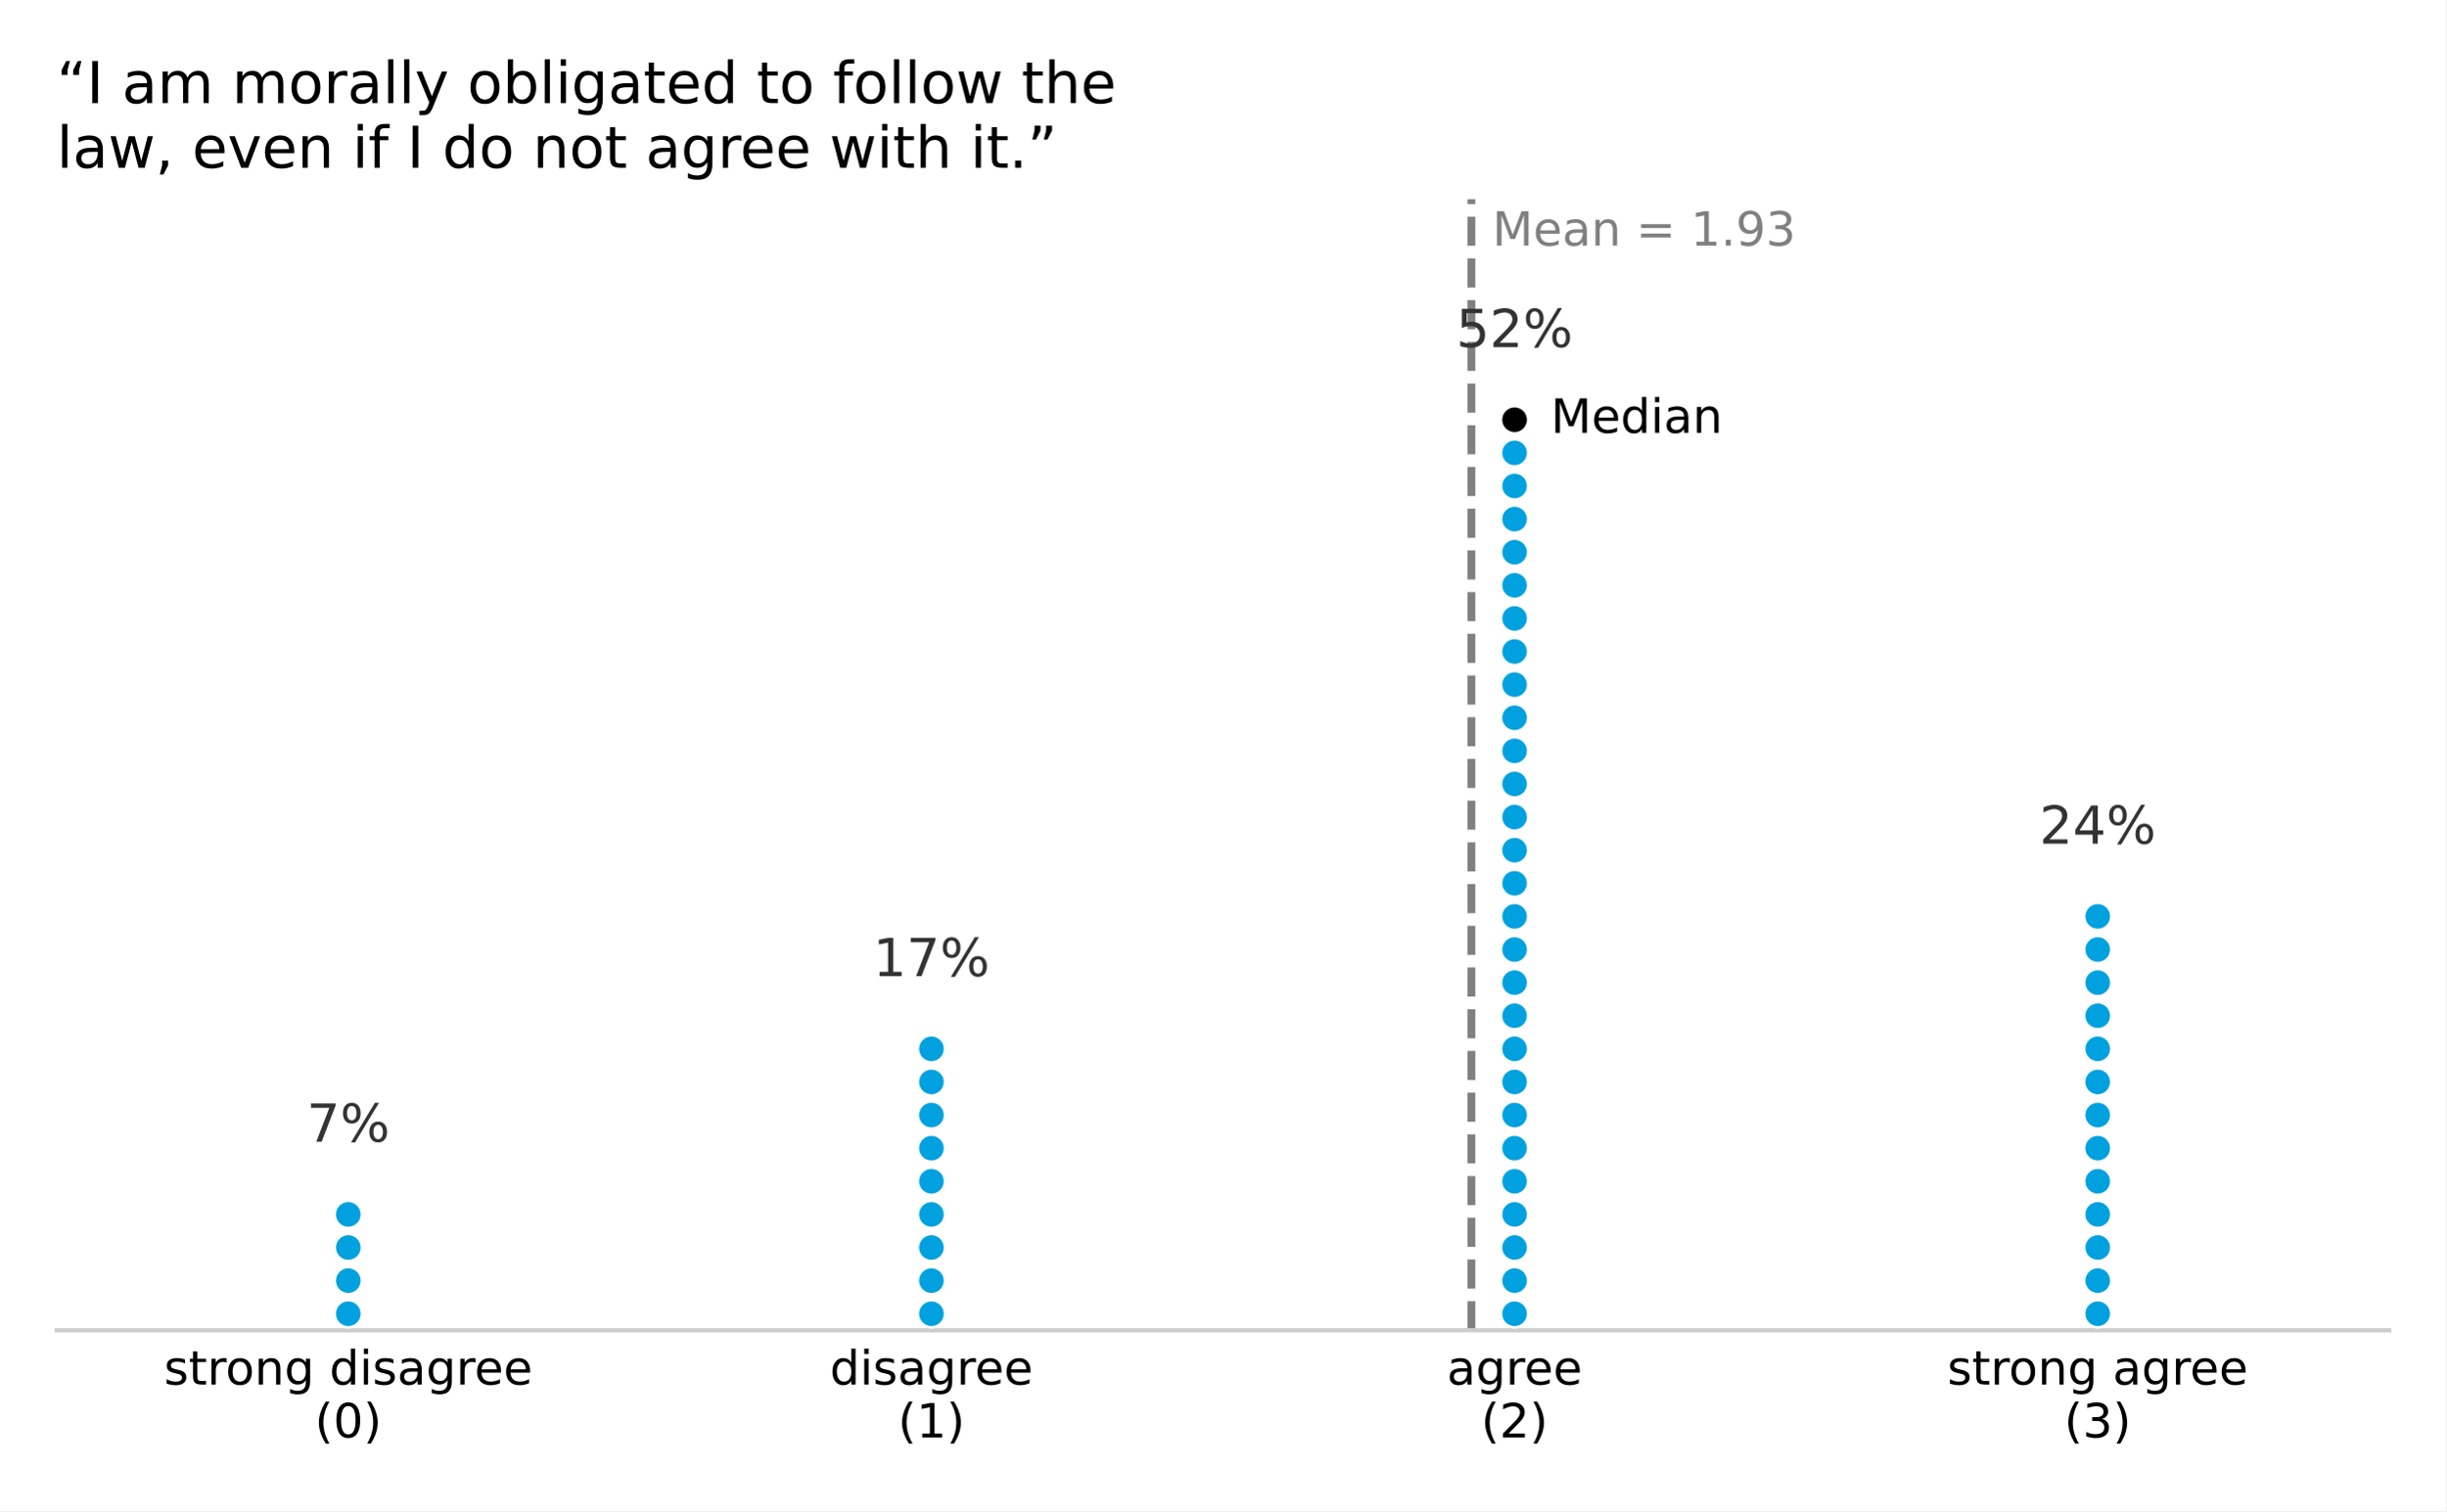
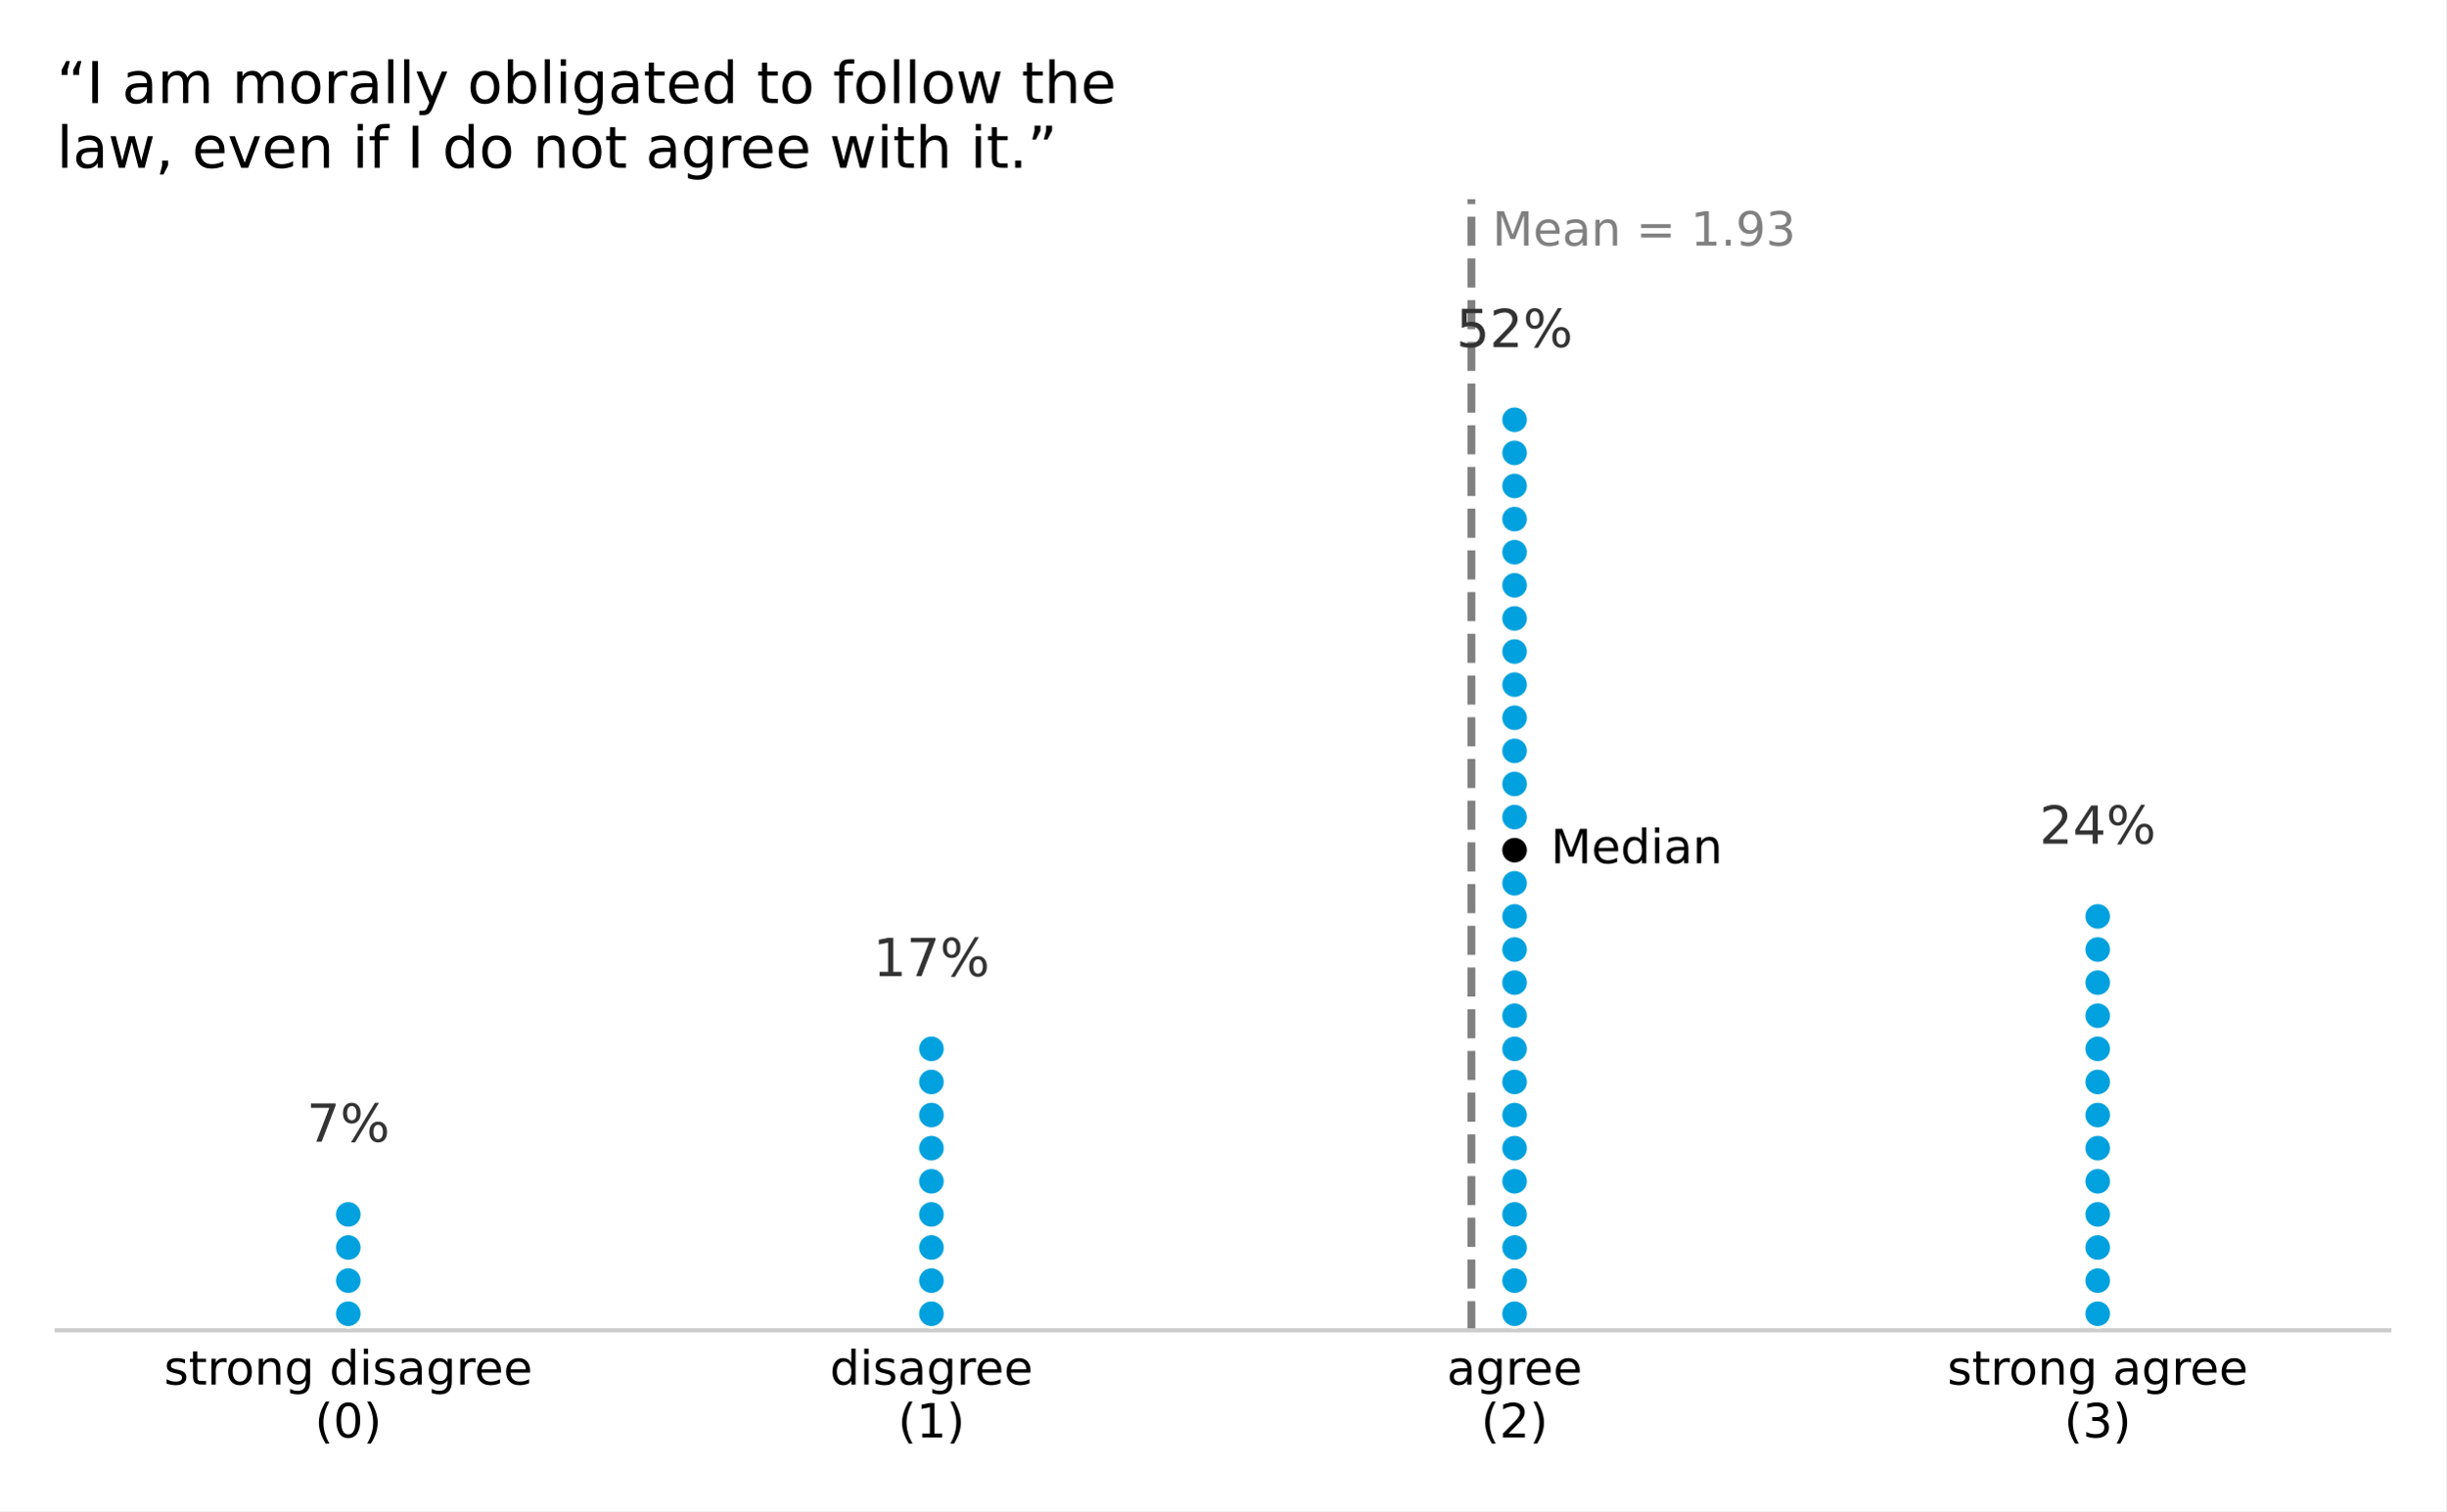
<svg xmlns="http://www.w3.org/2000/svg" xmlns:xlink="http://www.w3.org/1999/xlink" width="465.984pt" height="288pt" viewBox="0 0 465.984 288" version="1.1">
  <defs>
    <style type="text/css">*{stroke-linejoin: round; stroke-linecap: butt}</style>
  </defs>
  <g id="figure_1">
    <g id="patch_1">
      <path d="M 0 288  L 465.984 288  L 465.984 0  L 0 0  z " style="fill: #ffffff" />
    </g>
    <g id="axes_1">
      <g id="patch_2">
        <path d="M 10.8 253.54  L 455.184 253.54  L 455.184 37.968  L 10.8 37.968  z " style="fill: #ffffff" />
      </g>
      <g id="matplotlib.axis_1">
        <g id="xtick_1">
          <g id="line2d_1" />
          <g id="text_1">
            <g transform="translate(31.24659 263.8786) scale(0.09 -0.09)">
              <defs>
                <path id="DejaVuSans-73" d="M 2834 3397  L 2834 2853  Q 2591 2978 2328 3040  Q 2066 3103 1784 3103  Q 1356 3103 1142 2972  Q 928 2841 928 2578  Q 928 2378 1081 2264  Q 1234 2150 1697 2047  L 1894 2003  Q 2506 1872 2764 1633  Q 3022 1394 3022 966  Q 3022 478 2636 193  Q 2250 -91 1575 -91  Q 1294 -91 989 -36  Q 684 19 347 128  L 347 722  Q 666 556 975 473  Q 1284 391 1588 391  Q 1994 391 2212 530  Q 2431 669 2431 922  Q 2431 1156 2273 1281  Q 2116 1406 1581 1522  L 1381 1569  Q 847 1681 609 1914  Q 372 2147 372 2553  Q 372 3047 722 3315  Q 1072 3584 1716 3584  Q 2034 3584 2315 3537  Q 2597 3491 2834 3397  z " transform="scale(0.015625)" />
                <path id="DejaVuSans-74" d="M 1172 4494  L 1172 3500  L 2356 3500  L 2356 3053  L 1172 3053  L 1172 1153  Q 1172 725 1289 603  Q 1406 481 1766 481  L 2356 481  L 2356 0  L 1766 0  Q 1100 0 847 248  Q 594 497 594 1153  L 594 3053  L 172 3053  L 172 3500  L 594 3500  L 594 4494  L 1172 4494  z " transform="scale(0.015625)" />
                <path id="DejaVuSans-72" d="M 2631 2963  Q 2534 3019 2420 3045  Q 2306 3072 2169 3072  Q 1681 3072 1420 2755  Q 1159 2438 1159 1844  L 1159 0  L 581 0  L 581 3500  L 1159 3500  L 1159 2956  Q 1341 3275 1631 3429  Q 1922 3584 2338 3584  Q 2397 3584 2469 3576  Q 2541 3569 2628 3553  L 2631 2963  z " transform="scale(0.015625)" />
                <path id="DejaVuSans-6f" d="M 1959 3097  Q 1497 3097 1228 2736  Q 959 2375 959 1747  Q 959 1119 1226 758  Q 1494 397 1959 397  Q 2419 397 2687 759  Q 2956 1122 2956 1747  Q 2956 2369 2687 2733  Q 2419 3097 1959 3097  z M 1959 3584  Q 2709 3584 3137 3096  Q 3566 2609 3566 1747  Q 3566 888 3137 398  Q 2709 -91 1959 -91  Q 1206 -91 779 398  Q 353 888 353 1747  Q 353 2609 779 3096  Q 1206 3584 1959 3584  z " transform="scale(0.015625)" />
                <path id="DejaVuSans-6e" d="M 3513 2113  L 3513 0  L 2938 0  L 2938 2094  Q 2938 2591 2744 2837  Q 2550 3084 2163 3084  Q 1697 3084 1428 2787  Q 1159 2491 1159 1978  L 1159 0  L 581 0  L 581 3500  L 1159 3500  L 1159 2956  Q 1366 3272 1645 3428  Q 1925 3584 2291 3584  Q 2894 3584 3203 3211  Q 3513 2838 3513 2113  z " transform="scale(0.015625)" />
                <path id="DejaVuSans-67" d="M 2906 1791  Q 2906 2416 2648 2759  Q 2391 3103 1925 3103  Q 1463 3103 1205 2759  Q 947 2416 947 1791  Q 947 1169 1205 825  Q 1463 481 1925 481  Q 2391 481 2648 825  Q 2906 1169 2906 1791  z M 3481 434  Q 3481 -459 3084 -895  Q 2688 -1331 1869 -1331  Q 1566 -1331 1297 -1286  Q 1028 -1241 775 -1147  L 775 -588  Q 1028 -725 1275 -790  Q 1522 -856 1778 -856  Q 2344 -856 2625 -561  Q 2906 -266 2906 331  L 2906 616  Q 2728 306 2450 153  Q 2172 0 1784 0  Q 1141 0 747 490  Q 353 981 353 1791  Q 353 2603 747 3093  Q 1141 3584 1784 3584  Q 2172 3584 2450 3431  Q 2728 3278 2906 2969  L 2906 3500  L 3481 3500  L 3481 434  z " transform="scale(0.015625)" />
                <path id="DejaVuSans-20" transform="scale(0.015625)" />
                <path id="DejaVuSans-64" d="M 2906 2969  L 2906 4863  L 3481 4863  L 3481 0  L 2906 0  L 2906 525  Q 2725 213 2448 61  Q 2172 -91 1784 -91  Q 1150 -91 751 415  Q 353 922 353 1747  Q 353 2572 751 3078  Q 1150 3584 1784 3584  Q 2172 3584 2448 3432  Q 2725 3281 2906 2969  z M 947 1747  Q 947 1113 1208 752  Q 1469 391 1925 391  Q 2381 391 2643 752  Q 2906 1113 2906 1747  Q 2906 2381 2643 2742  Q 2381 3103 1925 3103  Q 1469 3103 1208 2742  Q 947 2381 947 1747  z " transform="scale(0.015625)" />
                <path id="DejaVuSans-69" d="M 603 3500  L 1178 3500  L 1178 0  L 603 0  L 603 3500  z M 603 4863  L 1178 4863  L 1178 4134  L 603 4134  L 603 4863  z " transform="scale(0.015625)" />
                <path id="DejaVuSans-61" d="M 2194 1759  Q 1497 1759 1228 1600  Q 959 1441 959 1056  Q 959 750 1161 570  Q 1363 391 1709 391  Q 2188 391 2477 730  Q 2766 1069 2766 1631  L 2766 1759  L 2194 1759  z M 3341 1997  L 3341 0  L 2766 0  L 2766 531  Q 2569 213 2275 61  Q 1981 -91 1556 -91  Q 1019 -91 701 211  Q 384 513 384 1019  Q 384 1609 779 1909  Q 1175 2209 1959 2209  L 2766 2209  L 2766 2266  Q 2766 2663 2505 2880  Q 2244 3097 1772 3097  Q 1472 3097 1187 3025  Q 903 2953 641 2809  L 641 3341  Q 956 3463 1253 3523  Q 1550 3584 1831 3584  Q 2591 3584 2966 3190  Q 3341 2797 3341 1997  z " transform="scale(0.015625)" />
                <path id="DejaVuSans-65" d="M 3597 1894  L 3597 1613  L 953 1613  Q 991 1019 1311 708  Q 1631 397 2203 397  Q 2534 397 2845 478  Q 3156 559 3463 722  L 3463 178  Q 3153 47 2828 -22  Q 2503 -91 2169 -91  Q 1331 -91 842 396  Q 353 884 353 1716  Q 353 2575 817 3079  Q 1281 3584 2069 3584  Q 2775 3584 3186 3129  Q 3597 2675 3597 1894  z M 3022 2063  Q 3016 2534 2758 2815  Q 2500 3097 2075 3097  Q 1594 3097 1305 2825  Q 1016 2553 972 2059  L 3022 2063  z " transform="scale(0.015625)" />
              </defs>
              <use xlink:href="#DejaVuSans-73" />
              <use xlink:href="#DejaVuSans-74" x="52.1" />
              <use xlink:href="#DejaVuSans-72" x="91.309" />
              <use xlink:href="#DejaVuSans-6f" x="130.172" />
              <use xlink:href="#DejaVuSans-6e" x="191.354" />
              <use xlink:href="#DejaVuSans-67" x="254.732" />
              <use xlink:href="#DejaVuSans-20" x="318.209" />
              <use xlink:href="#DejaVuSans-64" x="349.996" />
              <use xlink:href="#DejaVuSans-69" x="413.473" />
              <use xlink:href="#DejaVuSans-73" x="441.256" />
              <use xlink:href="#DejaVuSans-61" x="493.355" />
              <use xlink:href="#DejaVuSans-67" x="554.635" />
              <use xlink:href="#DejaVuSans-72" x="618.111" />
              <use xlink:href="#DejaVuSans-65" x="656.975" />
              <use xlink:href="#DejaVuSans-65" x="718.498" />
            </g>
            <g transform="translate(59.97347 273.9566) scale(0.09 -0.09)">
              <defs>
                <path id="DejaVuSans-28" d="M 1984 4856  Q 1566 4138 1362 3434  Q 1159 2731 1159 2009  Q 1159 1288 1364 580  Q 1569 -128 1984 -844  L 1484 -844  Q 1016 -109 783 600  Q 550 1309 550 2009  Q 550 2706 781 3412  Q 1013 4119 1484 4856  L 1984 4856  z " transform="scale(0.015625)" />
                <path id="DejaVuSans-30" d="M 2034 4250  Q 1547 4250 1301 3770  Q 1056 3291 1056 2328  Q 1056 1369 1301 889  Q 1547 409 2034 409  Q 2525 409 2770 889  Q 3016 1369 3016 2328  Q 3016 3291 2770 3770  Q 2525 4250 2034 4250  z M 2034 4750  Q 2819 4750 3233 4129  Q 3647 3509 3647 2328  Q 3647 1150 3233 529  Q 2819 -91 2034 -91  Q 1250 -91 836 529  Q 422 1150 422 2328  Q 422 3509 836 4129  Q 1250 4750 2034 4750  z " transform="scale(0.015625)" />
                <path id="DejaVuSans-29" d="M 513 4856  L 1013 4856  Q 1481 4119 1714 3412  Q 1947 2706 1947 2009  Q 1947 1309 1714 600  Q 1481 -109 1013 -844  L 513 -844  Q 928 -128 1133 580  Q 1338 1288 1338 2009  Q 1338 2731 1133 3434  Q 928 4138 513 4856  z " transform="scale(0.015625)" />
              </defs>
              <use xlink:href="#DejaVuSans-28" />
              <use xlink:href="#DejaVuSans-30" x="39.014" />
              <use xlink:href="#DejaVuSans-29" x="102.637" />
            </g>
          </g>
        </g>
        <g id="xtick_2">
          <g id="line2d_2" />
          <g id="text_2">
            <g transform="translate(158.0919 263.8786) scale(0.09 -0.09)">
              <use xlink:href="#DejaVuSans-64" />
              <use xlink:href="#DejaVuSans-69" x="63.477" />
              <use xlink:href="#DejaVuSans-73" x="91.26" />
              <use xlink:href="#DejaVuSans-61" x="143.359" />
              <use xlink:href="#DejaVuSans-67" x="204.639" />
              <use xlink:href="#DejaVuSans-72" x="268.115" />
              <use xlink:href="#DejaVuSans-65" x="306.979" />
              <use xlink:href="#DejaVuSans-65" x="368.502" />
            </g>
            <g transform="translate(171.0695 273.9566) scale(0.09 -0.09)">
              <defs>
                <path id="DejaVuSans-31" d="M 794 531  L 1825 531  L 1825 4091  L 703 3866  L 703 4441  L 1819 4666  L 2450 4666  L 2450 531  L 3481 531  L 3481 0  L 794 0  L 794 531  z " transform="scale(0.015625)" />
              </defs>
              <use xlink:href="#DejaVuSans-28" />
              <use xlink:href="#DejaVuSans-31" x="39.014" />
              <use xlink:href="#DejaVuSans-29" x="102.637" />
            </g>
          </g>
        </g>
        <g id="xtick_3">
          <g id="line2d_3" />
          <g id="text_3">
            <g transform="translate(275.6391 263.8786) scale(0.09 -0.09)">
              <use xlink:href="#DejaVuSans-61" />
              <use xlink:href="#DejaVuSans-67" x="61.279" />
              <use xlink:href="#DejaVuSans-72" x="124.756" />
              <use xlink:href="#DejaVuSans-65" x="163.619" />
              <use xlink:href="#DejaVuSans-65" x="225.143" />
            </g>
            <g transform="translate(282.1655 273.9566) scale(0.09 -0.09)">
              <defs>
                <path id="DejaVuSans-32" d="M 1228 531  L 3431 531  L 3431 0  L 469 0  L 469 531  Q 828 903 1448 1529  Q 2069 2156 2228 2338  Q 2531 2678 2651 2914  Q 2772 3150 2772 3378  Q 2772 3750 2511 3984  Q 2250 4219 1831 4219  Q 1534 4219 1204 4116  Q 875 4013 500 3803  L 500 4441  Q 881 4594 1212 4672  Q 1544 4750 1819 4750  Q 2544 4750 2975 4387  Q 3406 4025 3406 3419  Q 3406 3131 3298 2873  Q 3191 2616 2906 2266  Q 2828 2175 2409 1742  Q 1991 1309 1228 531  z " transform="scale(0.015625)" />
              </defs>
              <use xlink:href="#DejaVuSans-28" />
              <use xlink:href="#DejaVuSans-32" x="39.014" />
              <use xlink:href="#DejaVuSans-29" x="102.637" />
            </g>
          </g>
        </g>
        <g id="xtick_4">
          <g id="line2d_4" />
          <g id="text_4">
            <g transform="translate(370.9858 263.8786) scale(0.09 -0.09)">
              <use xlink:href="#DejaVuSans-73" />
              <use xlink:href="#DejaVuSans-74" x="52.1" />
              <use xlink:href="#DejaVuSans-72" x="91.309" />
              <use xlink:href="#DejaVuSans-6f" x="130.172" />
              <use xlink:href="#DejaVuSans-6e" x="191.354" />
              <use xlink:href="#DejaVuSans-67" x="254.732" />
              <use xlink:href="#DejaVuSans-20" x="318.209" />
              <use xlink:href="#DejaVuSans-61" x="349.996" />
              <use xlink:href="#DejaVuSans-67" x="411.275" />
              <use xlink:href="#DejaVuSans-72" x="474.752" />
              <use xlink:href="#DejaVuSans-65" x="513.615" />
              <use xlink:href="#DejaVuSans-65" x="575.139" />
            </g>
            <g transform="translate(393.2615 273.9566) scale(0.09 -0.09)">
              <defs>
                <path id="DejaVuSans-33" d="M 2597 2516  Q 3050 2419 3304 2112  Q 3559 1806 3559 1356  Q 3559 666 3084 287  Q 2609 -91 1734 -91  Q 1441 -91 1130 -33  Q 819 25 488 141  L 488 750  Q 750 597 1062 519  Q 1375 441 1716 441  Q 2309 441 2620 675  Q 2931 909 2931 1356  Q 2931 1769 2642 2001  Q 2353 2234 1838 2234  L 1294 2234  L 1294 2753  L 1863 2753  Q 2328 2753 2575 2939  Q 2822 3125 2822 3475  Q 2822 3834 2567 4026  Q 2313 4219 1838 4219  Q 1578 4219 1281 4162  Q 984 4106 628 3988  L 628 4550  Q 988 4650 1302 4700  Q 1616 4750 1894 4750  Q 2613 4750 3031 4423  Q 3450 4097 3450 3541  Q 3450 3153 3228 2886  Q 3006 2619 2597 2516  z " transform="scale(0.015625)" />
              </defs>
              <use xlink:href="#DejaVuSans-28" />
              <use xlink:href="#DejaVuSans-33" x="39.014" />
              <use xlink:href="#DejaVuSans-29" x="102.637" />
            </g>
          </g>
        </g>
      </g>
      <g id="matplotlib.axis_2" />
      <g id="line2d_5">
-         <path d="M 280.311 253.54  L 280.311 37.968  " clip-path="url(#p148601ca16)" style="fill: none; stroke-dasharray: 5.55,2.4; stroke-dashoffset: 0; stroke: #808080; stroke-width: 1.5" />
+         <path d="M 280.311 253.54  L 280.311 37.968  " clip-path="url(#pe32cb17c8e)" style="fill: none; stroke-dasharray: 5.55,2.4; stroke-dashoffset: 0; stroke: #808080; stroke-width: 1.5" />
      </g>
      <g id="patch_3">
        <path d="M 10.8 253.54  L 455.184 253.54  " style="fill: none; stroke: #cccccc; stroke-width: 0.8; stroke-linejoin: miter; stroke-linecap: square" />
      </g>
      <g id="PathCollection_1">
        <defs>
-           <path id="mcdc5bf2214" d="M 0 2.597  C 0.689 2.597 1.349 2.323 1.836 1.836  C 2.323 1.349 2.597 0.689 2.597 0  C 2.597 -0.689 2.323 -1.349 1.836 -1.836  C 1.349 -2.323 0.689 -2.597 0 -2.597  C -0.689 -2.597 -1.349 -2.323 -1.836 -1.836  C -2.323 -1.349 -2.597 -0.689 -2.597 0  C -2.597 0.689 -2.323 1.349 -1.836 1.836  C -1.349 2.323 -0.689 2.597 0 2.597  z " style="stroke: #ffffff; stroke-width: 0.5" />
+           <path id="m3dd9f1d091" d="M 0 2.597  C 0.689 2.597 1.349 2.323 1.836 1.836  C 2.323 1.349 2.597 0.689 2.597 0  C 2.597 -0.689 2.323 -1.349 1.836 -1.836  C 1.349 -2.323 0.689 -2.597 0 -2.597  C -0.689 -2.597 -1.349 -2.323 -1.836 -1.836  C -2.323 -1.349 -2.597 -0.689 -2.597 0  C -2.597 0.689 -2.323 1.349 -1.836 1.836  C -1.349 2.323 -0.689 2.597 0 2.597  z " style="stroke: #ffffff; stroke-width: 0.5" />
        </defs>
-         <g clip-path="url(#p148601ca16)">
-           <use xlink:href="#mcdc5bf2214" x="66.348" y="250.385" style="fill: #00a1de; stroke: #ffffff; stroke-width: 0.5" />
-           <use xlink:href="#mcdc5bf2214" x="66.348" y="244.074" style="fill: #00a1de; stroke: #ffffff; stroke-width: 0.5" />
-           <use xlink:href="#mcdc5bf2214" x="66.348" y="237.763" style="fill: #00a1de; stroke: #ffffff; stroke-width: 0.5" />
-           <use xlink:href="#mcdc5bf2214" x="66.348" y="231.453" style="fill: #00a1de; stroke: #ffffff; stroke-width: 0.5" />
+         <g clip-path="url(#pe32cb17c8e)">
+           <use xlink:href="#m3dd9f1d091" x="66.348" y="250.385" style="fill: #00a1de; stroke: #ffffff; stroke-width: 0.5" />
+           <use xlink:href="#m3dd9f1d091" x="66.348" y="244.074" style="fill: #00a1de; stroke: #ffffff; stroke-width: 0.5" />
+           <use xlink:href="#m3dd9f1d091" x="66.348" y="237.763" style="fill: #00a1de; stroke: #ffffff; stroke-width: 0.5" />
+           <use xlink:href="#m3dd9f1d091" x="66.348" y="231.453" style="fill: #00a1de; stroke: #ffffff; stroke-width: 0.5" />
        </g>
      </g>
      <g id="text_5">
        <g style="fill: #333333" transform="translate(58.41597 217.5948) scale(0.1 -0.1)">
          <defs>
            <path id="DejaVuSans-37" d="M 525 4666  L 3525 4666  L 3525 4397  L 1831 0  L 1172 0  L 2766 4134  L 525 4134  L 525 4666  z " transform="scale(0.015625)" />
            <path id="DejaVuSans-25" d="M 4653 2053  Q 4381 2053 4226 1822  Q 4072 1591 4072 1178  Q 4072 772 4226 539  Q 4381 306 4653 306  Q 4919 306 5073 539  Q 5228 772 5228 1178  Q 5228 1588 5073 1820  Q 4919 2053 4653 2053  z M 4653 2450  Q 5147 2450 5437 2106  Q 5728 1763 5728 1178  Q 5728 594 5436 251  Q 5144 -91 4653 -91  Q 4153 -91 3862 251  Q 3572 594 3572 1178  Q 3572 1766 3864 2108  Q 4156 2450 4653 2450  z M 1428 4353  Q 1159 4353 1004 4120  Q 850 3888 850 3481  Q 850 3069 1003 2837  Q 1156 2606 1428 2606  Q 1700 2606 1854 2837  Q 2009 3069 2009 3481  Q 2009 3884 1853 4118  Q 1697 4353 1428 4353  z M 4250 4750  L 4750 4750  L 1831 -91  L 1331 -91  L 4250 4750  z M 1428 4750  Q 1922 4750 2215 4408  Q 2509 4066 2509 3481  Q 2509 2891 2217 2550  Q 1925 2209 1428 2209  Q 931 2209 642 2551  Q 353 2894 353 3481  Q 353 4063 643 4406  Q 934 4750 1428 4750  z " transform="scale(0.015625)" />
          </defs>
          <use xlink:href="#DejaVuSans-37" />
          <use xlink:href="#DejaVuSans-25" x="63.623" />
        </g>
      </g>
      <g id="PathCollection_2">
-         <g clip-path="url(#p148601ca16)">
-           <use xlink:href="#mcdc5bf2214" x="177.444" y="250.385" style="fill: #00a1de; stroke: #ffffff; stroke-width: 0.5" />
-           <use xlink:href="#mcdc5bf2214" x="177.444" y="244.074" style="fill: #00a1de; stroke: #ffffff; stroke-width: 0.5" />
-           <use xlink:href="#mcdc5bf2214" x="177.444" y="237.763" style="fill: #00a1de; stroke: #ffffff; stroke-width: 0.5" />
-           <use xlink:href="#mcdc5bf2214" x="177.444" y="231.453" style="fill: #00a1de; stroke: #ffffff; stroke-width: 0.5" />
-           <use xlink:href="#mcdc5bf2214" x="177.444" y="225.142" style="fill: #00a1de; stroke: #ffffff; stroke-width: 0.5" />
-           <use xlink:href="#mcdc5bf2214" x="177.444" y="218.831" style="fill: #00a1de; stroke: #ffffff; stroke-width: 0.5" />
-           <use xlink:href="#mcdc5bf2214" x="177.444" y="212.521" style="fill: #00a1de; stroke: #ffffff; stroke-width: 0.5" />
-           <use xlink:href="#mcdc5bf2214" x="177.444" y="206.21" style="fill: #00a1de; stroke: #ffffff; stroke-width: 0.5" />
-           <use xlink:href="#mcdc5bf2214" x="177.444" y="199.899" style="fill: #00a1de; stroke: #ffffff; stroke-width: 0.5" />
+         <g clip-path="url(#pe32cb17c8e)">
+           <use xlink:href="#m3dd9f1d091" x="177.444" y="250.385" style="fill: #00a1de; stroke: #ffffff; stroke-width: 0.5" />
+           <use xlink:href="#m3dd9f1d091" x="177.444" y="244.074" style="fill: #00a1de; stroke: #ffffff; stroke-width: 0.5" />
+           <use xlink:href="#m3dd9f1d091" x="177.444" y="237.763" style="fill: #00a1de; stroke: #ffffff; stroke-width: 0.5" />
+           <use xlink:href="#m3dd9f1d091" x="177.444" y="231.453" style="fill: #00a1de; stroke: #ffffff; stroke-width: 0.5" />
+           <use xlink:href="#m3dd9f1d091" x="177.444" y="225.142" style="fill: #00a1de; stroke: #ffffff; stroke-width: 0.5" />
+           <use xlink:href="#m3dd9f1d091" x="177.444" y="218.831" style="fill: #00a1de; stroke: #ffffff; stroke-width: 0.5" />
+           <use xlink:href="#m3dd9f1d091" x="177.444" y="212.521" style="fill: #00a1de; stroke: #ffffff; stroke-width: 0.5" />
+           <use xlink:href="#m3dd9f1d091" x="177.444" y="206.21" style="fill: #00a1de; stroke: #ffffff; stroke-width: 0.5" />
+           <use xlink:href="#m3dd9f1d091" x="177.444" y="199.899" style="fill: #00a1de; stroke: #ffffff; stroke-width: 0.5" />
        </g>
      </g>
      <g id="text_6">
        <g style="fill: #333333" transform="translate(166.3307 186.0415) scale(0.1 -0.1)">
          <use xlink:href="#DejaVuSans-31" />
          <use xlink:href="#DejaVuSans-37" x="63.623" />
          <use xlink:href="#DejaVuSans-25" x="127.246" />
        </g>
      </g>
      <g id="PathCollection_3">
-         <g clip-path="url(#p148601ca16)">
-           <use xlink:href="#mcdc5bf2214" x="288.54" y="250.385" style="fill: #00a1de; stroke: #ffffff; stroke-width: 0.5" />
-           <use xlink:href="#mcdc5bf2214" x="288.54" y="244.074" style="fill: #00a1de; stroke: #ffffff; stroke-width: 0.5" />
-           <use xlink:href="#mcdc5bf2214" x="288.54" y="237.763" style="fill: #00a1de; stroke: #ffffff; stroke-width: 0.5" />
-           <use xlink:href="#mcdc5bf2214" x="288.54" y="231.453" style="fill: #00a1de; stroke: #ffffff; stroke-width: 0.5" />
-           <use xlink:href="#mcdc5bf2214" x="288.54" y="225.142" style="fill: #00a1de; stroke: #ffffff; stroke-width: 0.5" />
-           <use xlink:href="#mcdc5bf2214" x="288.54" y="218.831" style="fill: #00a1de; stroke: #ffffff; stroke-width: 0.5" />
-           <use xlink:href="#mcdc5bf2214" x="288.54" y="212.521" style="fill: #00a1de; stroke: #ffffff; stroke-width: 0.5" />
-           <use xlink:href="#mcdc5bf2214" x="288.54" y="206.21" style="fill: #00a1de; stroke: #ffffff; stroke-width: 0.5" />
-           <use xlink:href="#mcdc5bf2214" x="288.54" y="199.899" style="fill: #00a1de; stroke: #ffffff; stroke-width: 0.5" />
-           <use xlink:href="#mcdc5bf2214" x="288.54" y="193.589" style="fill: #00a1de; stroke: #ffffff; stroke-width: 0.5" />
-           <use xlink:href="#mcdc5bf2214" x="288.54" y="187.278" style="fill: #00a1de; stroke: #ffffff; stroke-width: 0.5" />
-           <use xlink:href="#mcdc5bf2214" x="288.54" y="180.967" style="fill: #00a1de; stroke: #ffffff; stroke-width: 0.5" />
-           <use xlink:href="#mcdc5bf2214" x="288.54" y="174.657" style="fill: #00a1de; stroke: #ffffff; stroke-width: 0.5" />
-           <use xlink:href="#mcdc5bf2214" x="288.54" y="168.346" style="fill: #00a1de; stroke: #ffffff; stroke-width: 0.5" />
-           <use xlink:href="#mcdc5bf2214" x="288.54" y="162.035" style="fill: #00a1de; stroke: #ffffff; stroke-width: 0.5" />
-           <use xlink:href="#mcdc5bf2214" x="288.54" y="155.725" style="fill: #00a1de; stroke: #ffffff; stroke-width: 0.5" />
-           <use xlink:href="#mcdc5bf2214" x="288.54" y="149.414" style="fill: #00a1de; stroke: #ffffff; stroke-width: 0.5" />
-           <use xlink:href="#mcdc5bf2214" x="288.54" y="143.104" style="fill: #00a1de; stroke: #ffffff; stroke-width: 0.5" />
-           <use xlink:href="#mcdc5bf2214" x="288.54" y="136.793" style="fill: #00a1de; stroke: #ffffff; stroke-width: 0.5" />
-           <use xlink:href="#mcdc5bf2214" x="288.54" y="130.482" style="fill: #00a1de; stroke: #ffffff; stroke-width: 0.5" />
-           <use xlink:href="#mcdc5bf2214" x="288.54" y="124.172" style="fill: #00a1de; stroke: #ffffff; stroke-width: 0.5" />
-           <use xlink:href="#mcdc5bf2214" x="288.54" y="117.861" style="fill: #00a1de; stroke: #ffffff; stroke-width: 0.5" />
-           <use xlink:href="#mcdc5bf2214" x="288.54" y="111.55" style="fill: #00a1de; stroke: #ffffff; stroke-width: 0.5" />
-           <use xlink:href="#mcdc5bf2214" x="288.54" y="105.24" style="fill: #00a1de; stroke: #ffffff; stroke-width: 0.5" />
-           <use xlink:href="#mcdc5bf2214" x="288.54" y="98.929" style="fill: #00a1de; stroke: #ffffff; stroke-width: 0.5" />
-           <use xlink:href="#mcdc5bf2214" x="288.54" y="92.618" style="fill: #00a1de; stroke: #ffffff; stroke-width: 0.5" />
-           <use xlink:href="#mcdc5bf2214" x="288.54" y="86.308" style="fill: #00a1de; stroke: #ffffff; stroke-width: 0.5" />
-           <use xlink:href="#mcdc5bf2214" x="288.54" y="79.997" style="fill: #00a1de; stroke: #ffffff; stroke-width: 0.5" />
+         <g clip-path="url(#pe32cb17c8e)">
+           <use xlink:href="#m3dd9f1d091" x="288.54" y="250.385" style="fill: #00a1de; stroke: #ffffff; stroke-width: 0.5" />
+           <use xlink:href="#m3dd9f1d091" x="288.54" y="244.074" style="fill: #00a1de; stroke: #ffffff; stroke-width: 0.5" />
+           <use xlink:href="#m3dd9f1d091" x="288.54" y="237.763" style="fill: #00a1de; stroke: #ffffff; stroke-width: 0.5" />
+           <use xlink:href="#m3dd9f1d091" x="288.54" y="231.453" style="fill: #00a1de; stroke: #ffffff; stroke-width: 0.5" />
+           <use xlink:href="#m3dd9f1d091" x="288.54" y="225.142" style="fill: #00a1de; stroke: #ffffff; stroke-width: 0.5" />
+           <use xlink:href="#m3dd9f1d091" x="288.54" y="218.831" style="fill: #00a1de; stroke: #ffffff; stroke-width: 0.5" />
+           <use xlink:href="#m3dd9f1d091" x="288.54" y="212.521" style="fill: #00a1de; stroke: #ffffff; stroke-width: 0.5" />
+           <use xlink:href="#m3dd9f1d091" x="288.54" y="206.21" style="fill: #00a1de; stroke: #ffffff; stroke-width: 0.5" />
+           <use xlink:href="#m3dd9f1d091" x="288.54" y="199.899" style="fill: #00a1de; stroke: #ffffff; stroke-width: 0.5" />
+           <use xlink:href="#m3dd9f1d091" x="288.54" y="193.589" style="fill: #00a1de; stroke: #ffffff; stroke-width: 0.5" />
+           <use xlink:href="#m3dd9f1d091" x="288.54" y="187.278" style="fill: #00a1de; stroke: #ffffff; stroke-width: 0.5" />
+           <use xlink:href="#m3dd9f1d091" x="288.54" y="180.967" style="fill: #00a1de; stroke: #ffffff; stroke-width: 0.5" />
+           <use xlink:href="#m3dd9f1d091" x="288.54" y="174.657" style="fill: #00a1de; stroke: #ffffff; stroke-width: 0.5" />
+           <use xlink:href="#m3dd9f1d091" x="288.54" y="168.346" style="fill: #00a1de; stroke: #ffffff; stroke-width: 0.5" />
+           <use xlink:href="#m3dd9f1d091" x="288.54" y="162.035" style="fill: #00a1de; stroke: #ffffff; stroke-width: 0.5" />
+           <use xlink:href="#m3dd9f1d091" x="288.54" y="155.725" style="fill: #00a1de; stroke: #ffffff; stroke-width: 0.5" />
+           <use xlink:href="#m3dd9f1d091" x="288.54" y="149.414" style="fill: #00a1de; stroke: #ffffff; stroke-width: 0.5" />
+           <use xlink:href="#m3dd9f1d091" x="288.54" y="143.104" style="fill: #00a1de; stroke: #ffffff; stroke-width: 0.5" />
+           <use xlink:href="#m3dd9f1d091" x="288.54" y="136.793" style="fill: #00a1de; stroke: #ffffff; stroke-width: 0.5" />
+           <use xlink:href="#m3dd9f1d091" x="288.54" y="130.482" style="fill: #00a1de; stroke: #ffffff; stroke-width: 0.5" />
+           <use xlink:href="#m3dd9f1d091" x="288.54" y="124.172" style="fill: #00a1de; stroke: #ffffff; stroke-width: 0.5" />
+           <use xlink:href="#m3dd9f1d091" x="288.54" y="117.861" style="fill: #00a1de; stroke: #ffffff; stroke-width: 0.5" />
+           <use xlink:href="#m3dd9f1d091" x="288.54" y="111.55" style="fill: #00a1de; stroke: #ffffff; stroke-width: 0.5" />
+           <use xlink:href="#m3dd9f1d091" x="288.54" y="105.24" style="fill: #00a1de; stroke: #ffffff; stroke-width: 0.5" />
+           <use xlink:href="#m3dd9f1d091" x="288.54" y="98.929" style="fill: #00a1de; stroke: #ffffff; stroke-width: 0.5" />
+           <use xlink:href="#m3dd9f1d091" x="288.54" y="92.618" style="fill: #00a1de; stroke: #ffffff; stroke-width: 0.5" />
+           <use xlink:href="#m3dd9f1d091" x="288.54" y="86.308" style="fill: #00a1de; stroke: #ffffff; stroke-width: 0.5" />
+           <use xlink:href="#m3dd9f1d091" x="288.54" y="79.997" style="fill: #00a1de; stroke: #ffffff; stroke-width: 0.5" />
        </g>
      </g>
      <g id="text_7">
        <g style="fill: #333333" transform="translate(277.4267 66.13907) scale(0.1 -0.1)">
          <defs>
            <path id="DejaVuSans-35" d="M 691 4666  L 3169 4666  L 3169 4134  L 1269 4134  L 1269 2991  Q 1406 3038 1543 3061  Q 1681 3084 1819 3084  Q 2600 3084 3056 2656  Q 3513 2228 3513 1497  Q 3513 744 3044 326  Q 2575 -91 1722 -91  Q 1428 -91 1123 -41  Q 819 9 494 109  L 494 744  Q 775 591 1075 516  Q 1375 441 1709 441  Q 2250 441 2565 725  Q 2881 1009 2881 1497  Q 2881 1984 2565 2268  Q 2250 2553 1709 2553  Q 1456 2553 1204 2497  Q 953 2441 691 2322  L 691 4666  z " transform="scale(0.015625)" />
          </defs>
          <use xlink:href="#DejaVuSans-35" />
          <use xlink:href="#DejaVuSans-32" x="63.623" />
          <use xlink:href="#DejaVuSans-25" x="127.246" />
        </g>
      </g>
      <g id="PathCollection_4">
-         <g clip-path="url(#p148601ca16)">
-           <use xlink:href="#mcdc5bf2214" x="399.636" y="250.385" style="fill: #00a1de; stroke: #ffffff; stroke-width: 0.5" />
-           <use xlink:href="#mcdc5bf2214" x="399.636" y="244.074" style="fill: #00a1de; stroke: #ffffff; stroke-width: 0.5" />
-           <use xlink:href="#mcdc5bf2214" x="399.636" y="237.763" style="fill: #00a1de; stroke: #ffffff; stroke-width: 0.5" />
-           <use xlink:href="#mcdc5bf2214" x="399.636" y="231.453" style="fill: #00a1de; stroke: #ffffff; stroke-width: 0.5" />
-           <use xlink:href="#mcdc5bf2214" x="399.636" y="225.142" style="fill: #00a1de; stroke: #ffffff; stroke-width: 0.5" />
-           <use xlink:href="#mcdc5bf2214" x="399.636" y="218.831" style="fill: #00a1de; stroke: #ffffff; stroke-width: 0.5" />
-           <use xlink:href="#mcdc5bf2214" x="399.636" y="212.521" style="fill: #00a1de; stroke: #ffffff; stroke-width: 0.5" />
-           <use xlink:href="#mcdc5bf2214" x="399.636" y="206.21" style="fill: #00a1de; stroke: #ffffff; stroke-width: 0.5" />
-           <use xlink:href="#mcdc5bf2214" x="399.636" y="199.899" style="fill: #00a1de; stroke: #ffffff; stroke-width: 0.5" />
-           <use xlink:href="#mcdc5bf2214" x="399.636" y="193.589" style="fill: #00a1de; stroke: #ffffff; stroke-width: 0.5" />
-           <use xlink:href="#mcdc5bf2214" x="399.636" y="187.278" style="fill: #00a1de; stroke: #ffffff; stroke-width: 0.5" />
-           <use xlink:href="#mcdc5bf2214" x="399.636" y="180.967" style="fill: #00a1de; stroke: #ffffff; stroke-width: 0.5" />
-           <use xlink:href="#mcdc5bf2214" x="399.636" y="174.657" style="fill: #00a1de; stroke: #ffffff; stroke-width: 0.5" />
+         <g clip-path="url(#pe32cb17c8e)">
+           <use xlink:href="#m3dd9f1d091" x="399.636" y="250.385" style="fill: #00a1de; stroke: #ffffff; stroke-width: 0.5" />
+           <use xlink:href="#m3dd9f1d091" x="399.636" y="244.074" style="fill: #00a1de; stroke: #ffffff; stroke-width: 0.5" />
+           <use xlink:href="#m3dd9f1d091" x="399.636" y="237.763" style="fill: #00a1de; stroke: #ffffff; stroke-width: 0.5" />
+           <use xlink:href="#m3dd9f1d091" x="399.636" y="231.453" style="fill: #00a1de; stroke: #ffffff; stroke-width: 0.5" />
+           <use xlink:href="#m3dd9f1d091" x="399.636" y="225.142" style="fill: #00a1de; stroke: #ffffff; stroke-width: 0.5" />
+           <use xlink:href="#m3dd9f1d091" x="399.636" y="218.831" style="fill: #00a1de; stroke: #ffffff; stroke-width: 0.5" />
+           <use xlink:href="#m3dd9f1d091" x="399.636" y="212.521" style="fill: #00a1de; stroke: #ffffff; stroke-width: 0.5" />
+           <use xlink:href="#m3dd9f1d091" x="399.636" y="206.21" style="fill: #00a1de; stroke: #ffffff; stroke-width: 0.5" />
+           <use xlink:href="#m3dd9f1d091" x="399.636" y="199.899" style="fill: #00a1de; stroke: #ffffff; stroke-width: 0.5" />
+           <use xlink:href="#m3dd9f1d091" x="399.636" y="193.589" style="fill: #00a1de; stroke: #ffffff; stroke-width: 0.5" />
+           <use xlink:href="#m3dd9f1d091" x="399.636" y="187.278" style="fill: #00a1de; stroke: #ffffff; stroke-width: 0.5" />
+           <use xlink:href="#m3dd9f1d091" x="399.636" y="180.967" style="fill: #00a1de; stroke: #ffffff; stroke-width: 0.5" />
+           <use xlink:href="#m3dd9f1d091" x="399.636" y="174.657" style="fill: #00a1de; stroke: #ffffff; stroke-width: 0.5" />
        </g>
      </g>
      <g id="text_8">
        <g style="fill: #333333" transform="translate(388.5227 160.7989) scale(0.1 -0.1)">
          <defs>
            <path id="DejaVuSans-34" d="M 2419 4116  L 825 1625  L 2419 1625  L 2419 4116  z M 2253 4666  L 3047 4666  L 3047 1625  L 3713 1625  L 3713 1100  L 3047 1100  L 3047 0  L 2419 0  L 2419 1100  L 313 1100  L 313 1709  L 2253 4666  z " transform="scale(0.015625)" />
          </defs>
          <use xlink:href="#DejaVuSans-32" />
          <use xlink:href="#DejaVuSans-34" x="63.623" />
          <use xlink:href="#DejaVuSans-25" x="127.246" />
        </g>
      </g>
      <g id="text_9">
        <g transform="translate(10.8 19.65041) scale(0.11 -0.11)">
          <defs>
            <path id="DejaVuSans-201c" d="M 1203 3128  L 544 3128  L 544 3669  L 1056 4666  L 1459 4666  L 1203 3669  L 1203 3128  z M 2484 3128  L 1825 3128  L 1825 3669  L 2338 4666  L 2741 4666  L 2484 3669  L 2484 3128  z " transform="scale(0.015625)" />
            <path id="DejaVuSans-49" d="M 628 4666  L 1259 4666  L 1259 0  L 628 0  L 628 4666  z " transform="scale(0.015625)" />
            <path id="DejaVuSans-6d" d="M 3328 2828  Q 3544 3216 3844 3400  Q 4144 3584 4550 3584  Q 5097 3584 5394 3201  Q 5691 2819 5691 2113  L 5691 0  L 5113 0  L 5113 2094  Q 5113 2597 4934 2840  Q 4756 3084 4391 3084  Q 3944 3084 3684 2787  Q 3425 2491 3425 1978  L 3425 0  L 2847 0  L 2847 2094  Q 2847 2600 2669 2842  Q 2491 3084 2119 3084  Q 1678 3084 1418 2786  Q 1159 2488 1159 1978  L 1159 0  L 581 0  L 581 3500  L 1159 3500  L 1159 2956  Q 1356 3278 1631 3431  Q 1906 3584 2284 3584  Q 2666 3584 2933 3390  Q 3200 3197 3328 2828  z " transform="scale(0.015625)" />
            <path id="DejaVuSans-6c" d="M 603 4863  L 1178 4863  L 1178 0  L 603 0  L 603 4863  z " transform="scale(0.015625)" />
            <path id="DejaVuSans-79" d="M 2059 -325  Q 1816 -950 1584 -1140  Q 1353 -1331 966 -1331  L 506 -1331  L 506 -850  L 844 -850  Q 1081 -850 1212 -737  Q 1344 -625 1503 -206  L 1606 56  L 191 3500  L 800 3500  L 1894 763  L 2988 3500  L 3597 3500  L 2059 -325  z " transform="scale(0.015625)" />
            <path id="DejaVuSans-62" d="M 3116 1747  Q 3116 2381 2855 2742  Q 2594 3103 2138 3103  Q 1681 3103 1420 2742  Q 1159 2381 1159 1747  Q 1159 1113 1420 752  Q 1681 391 2138 391  Q 2594 391 2855 752  Q 3116 1113 3116 1747  z M 1159 2969  Q 1341 3281 1617 3432  Q 1894 3584 2278 3584  Q 2916 3584 3314 3078  Q 3713 2572 3713 1747  Q 3713 922 3314 415  Q 2916 -91 2278 -91  Q 1894 -91 1617 61  Q 1341 213 1159 525  L 1159 0  L 581 0  L 581 4863  L 1159 4863  L 1159 2969  z " transform="scale(0.015625)" />
            <path id="DejaVuSans-66" d="M 2375 4863  L 2375 4384  L 1825 4384  Q 1516 4384 1395 4259  Q 1275 4134 1275 3809  L 1275 3500  L 2222 3500  L 2222 3053  L 1275 3053  L 1275 0  L 697 0  L 697 3053  L 147 3053  L 147 3500  L 697 3500  L 697 3744  Q 697 4328 969 4595  Q 1241 4863 1831 4863  L 2375 4863  z " transform="scale(0.015625)" />
            <path id="DejaVuSans-77" d="M 269 3500  L 844 3500  L 1563 769  L 2278 3500  L 2956 3500  L 3675 769  L 4391 3500  L 4966 3500  L 4050 0  L 3372 0  L 2619 2869  L 1863 0  L 1184 0  L 269 3500  z " transform="scale(0.015625)" />
            <path id="DejaVuSans-68" d="M 3513 2113  L 3513 0  L 2938 0  L 2938 2094  Q 2938 2591 2744 2837  Q 2550 3084 2163 3084  Q 1697 3084 1428 2787  Q 1159 2491 1159 1978  L 1159 0  L 581 0  L 581 4863  L 1159 4863  L 1159 2956  Q 1366 3272 1645 3428  Q 1925 3584 2291 3584  Q 2894 3584 3203 3211  Q 3513 2838 3513 2113  z " transform="scale(0.015625)" />
          </defs>
          <use xlink:href="#DejaVuSans-201c" />
          <use xlink:href="#DejaVuSans-49" x="51.807" />
          <use xlink:href="#DejaVuSans-20" x="81.299" />
          <use xlink:href="#DejaVuSans-61" x="113.086" />
          <use xlink:href="#DejaVuSans-6d" x="174.365" />
          <use xlink:href="#DejaVuSans-20" x="271.777" />
          <use xlink:href="#DejaVuSans-6d" x="303.564" />
          <use xlink:href="#DejaVuSans-6f" x="400.977" />
          <use xlink:href="#DejaVuSans-72" x="462.158" />
          <use xlink:href="#DejaVuSans-61" x="503.271" />
          <use xlink:href="#DejaVuSans-6c" x="564.551" />
          <use xlink:href="#DejaVuSans-6c" x="592.334" />
          <use xlink:href="#DejaVuSans-79" x="620.117" />
          <use xlink:href="#DejaVuSans-20" x="679.297" />
          <use xlink:href="#DejaVuSans-6f" x="711.084" />
          <use xlink:href="#DejaVuSans-62" x="772.266" />
          <use xlink:href="#DejaVuSans-6c" x="835.742" />
          <use xlink:href="#DejaVuSans-69" x="863.525" />
          <use xlink:href="#DejaVuSans-67" x="891.309" />
          <use xlink:href="#DejaVuSans-61" x="954.785" />
          <use xlink:href="#DejaVuSans-74" x="1016.064" />
          <use xlink:href="#DejaVuSans-65" x="1055.273" />
          <use xlink:href="#DejaVuSans-64" x="1116.797" />
          <use xlink:href="#DejaVuSans-20" x="1180.273" />
          <use xlink:href="#DejaVuSans-74" x="1212.061" />
          <use xlink:href="#DejaVuSans-6f" x="1251.27" />
          <use xlink:href="#DejaVuSans-20" x="1312.451" />
          <use xlink:href="#DejaVuSans-66" x="1344.238" />
          <use xlink:href="#DejaVuSans-6f" x="1379.443" />
          <use xlink:href="#DejaVuSans-6c" x="1440.625" />
          <use xlink:href="#DejaVuSans-6c" x="1468.408" />
          <use xlink:href="#DejaVuSans-6f" x="1496.191" />
          <use xlink:href="#DejaVuSans-77" x="1557.373" />
          <use xlink:href="#DejaVuSans-20" x="1639.16" />
          <use xlink:href="#DejaVuSans-74" x="1670.947" />
          <use xlink:href="#DejaVuSans-68" x="1710.156" />
          <use xlink:href="#DejaVuSans-65" x="1773.535" />
        </g>
        <g transform="translate(10.8 31.968) scale(0.11 -0.11)">
          <defs>
            <path id="DejaVuSans-2c" d="M 750 794  L 1409 794  L 1409 256  L 897 -744  L 494 -744  L 750 256  L 750 794  z " transform="scale(0.015625)" />
            <path id="DejaVuSans-76" d="M 191 3500  L 800 3500  L 1894 563  L 2988 3500  L 3597 3500  L 2284 0  L 1503 0  L 191 3500  z " transform="scale(0.015625)" />
            <path id="DejaVuSans-2e" d="M 684 794  L 1344 794  L 1344 0  L 684 0  L 684 794  z " transform="scale(0.015625)" />
            <path id="DejaVuSans-201d" d="M 800 4666  L 1459 4666  L 1459 4128  L 947 3128  L 544 3128  L 800 4128  L 800 4666  z M 2081 4666  L 2741 4666  L 2741 4128  L 2228 3128  L 1825 3128  L 2081 4128  L 2081 4666  z " transform="scale(0.015625)" />
          </defs>
          <use xlink:href="#DejaVuSans-6c" />
          <use xlink:href="#DejaVuSans-61" x="27.783" />
          <use xlink:href="#DejaVuSans-77" x="89.062" />
          <use xlink:href="#DejaVuSans-2c" x="170.85" />
          <use xlink:href="#DejaVuSans-20" x="202.637" />
          <use xlink:href="#DejaVuSans-65" x="234.424" />
          <use xlink:href="#DejaVuSans-76" x="295.947" />
          <use xlink:href="#DejaVuSans-65" x="355.127" />
          <use xlink:href="#DejaVuSans-6e" x="416.65" />
          <use xlink:href="#DejaVuSans-20" x="480.029" />
          <use xlink:href="#DejaVuSans-69" x="511.816" />
          <use xlink:href="#DejaVuSans-66" x="539.6" />
          <use xlink:href="#DejaVuSans-20" x="574.805" />
          <use xlink:href="#DejaVuSans-49" x="606.592" />
          <use xlink:href="#DejaVuSans-20" x="636.084" />
          <use xlink:href="#DejaVuSans-64" x="667.871" />
          <use xlink:href="#DejaVuSans-6f" x="731.348" />
          <use xlink:href="#DejaVuSans-20" x="792.529" />
          <use xlink:href="#DejaVuSans-6e" x="824.316" />
          <use xlink:href="#DejaVuSans-6f" x="887.695" />
          <use xlink:href="#DejaVuSans-74" x="948.877" />
          <use xlink:href="#DejaVuSans-20" x="988.086" />
          <use xlink:href="#DejaVuSans-61" x="1019.873" />
          <use xlink:href="#DejaVuSans-67" x="1081.152" />
          <use xlink:href="#DejaVuSans-72" x="1144.629" />
          <use xlink:href="#DejaVuSans-65" x="1183.492" />
          <use xlink:href="#DejaVuSans-65" x="1245.016" />
          <use xlink:href="#DejaVuSans-20" x="1306.539" />
          <use xlink:href="#DejaVuSans-77" x="1338.326" />
          <use xlink:href="#DejaVuSans-69" x="1420.113" />
          <use xlink:href="#DejaVuSans-74" x="1447.896" />
          <use xlink:href="#DejaVuSans-68" x="1487.105" />
          <use xlink:href="#DejaVuSans-20" x="1550.484" />
          <use xlink:href="#DejaVuSans-69" x="1582.271" />
          <use xlink:href="#DejaVuSans-74" x="1610.055" />
          <use xlink:href="#DejaVuSans-2e" x="1649.264" />
          <use xlink:href="#DejaVuSans-201d" x="1681.051" />
        </g>
      </g>
      <g id="PathCollection_5">
        <defs>
-           <path id="m7d2e1724d8" d="M 0 2.597  C 0.689 2.597 1.349 2.323 1.836 1.836  C 2.323 1.349 2.597 0.689 2.597 0  C 2.597 -0.689 2.323 -1.349 1.836 -1.836  C 1.349 -2.323 0.689 -2.597 0 -2.597  C -0.689 -2.597 -1.349 -2.323 -1.836 -1.836  C -2.323 -1.349 -2.597 -0.689 -2.597 0  C -2.597 0.689 -2.323 1.349 -1.836 1.836  C -1.349 2.323 -0.689 2.597 0 2.597  z " style="stroke: #ffffff; stroke-width: 0.5" />
+           <path id="md2237cbfb9" d="M 0 2.597  C 0.689 2.597 1.349 2.323 1.836 1.836  C 2.323 1.349 2.597 0.689 2.597 0  C 2.597 -0.689 2.323 -1.349 1.836 -1.836  C 1.349 -2.323 0.689 -2.597 0 -2.597  C -0.689 -2.597 -1.349 -2.323 -1.836 -1.836  C -2.323 -1.349 -2.597 -0.689 -2.597 0  C -2.597 0.689 -2.323 1.349 -1.836 1.836  C -1.349 2.323 -0.689 2.597 0 2.597  z " style="stroke: #ffffff; stroke-width: 0.5" />
        </defs>
-         <g clip-path="url(#p148601ca16)">
-           <use xlink:href="#m7d2e1724d8" x="288.54" y="79.997" style="stroke: #ffffff; stroke-width: 0.5" />
+         <g clip-path="url(#pe32cb17c8e)">
+           <use xlink:href="#md2237cbfb9" x="288.54" y="162.035" style="stroke: #ffffff; stroke-width: 0.5" />
        </g>
      </g>
      <g id="text_10">
-         <g transform="translate(295.4351 82.48041) scale(0.09 -0.09)">
+         <g transform="translate(295.4351 164.5189) scale(0.09 -0.09)">
          <defs>
            <path id="DejaVuSans-4d" d="M 628 4666  L 1569 4666  L 2759 1491  L 3956 4666  L 4897 4666  L 4897 0  L 4281 0  L 4281 4097  L 3078 897  L 2444 897  L 1241 4097  L 1241 0  L 628 0  L 628 4666  z " transform="scale(0.015625)" />
          </defs>
          <use xlink:href="#DejaVuSans-4d" />
          <use xlink:href="#DejaVuSans-65" x="86.279" />
          <use xlink:href="#DejaVuSans-64" x="147.803" />
          <use xlink:href="#DejaVuSans-69" x="211.279" />
          <use xlink:href="#DejaVuSans-61" x="239.062" />
          <use xlink:href="#DejaVuSans-6e" x="300.342" />
        </g>
      </g>
      <g id="text_11">
        <g style="fill: #808080" transform="translate(284.3107 46.80659) scale(0.09 -0.09)">
          <defs>
            <path id="DejaVuSans-3d" d="M 678 2906  L 4684 2906  L 4684 2381  L 678 2381  L 678 2906  z M 678 1631  L 4684 1631  L 4684 1100  L 678 1100  L 678 1631  z " transform="scale(0.015625)" />
            <path id="DejaVuSans-39" d="M 703 97  L 703 672  Q 941 559 1184 500  Q 1428 441 1663 441  Q 2288 441 2617 861  Q 2947 1281 2994 2138  Q 2813 1869 2534 1725  Q 2256 1581 1919 1581  Q 1219 1581 811 2004  Q 403 2428 403 3163  Q 403 3881 828 4315  Q 1253 4750 1959 4750  Q 2769 4750 3195 4129  Q 3622 3509 3622 2328  Q 3622 1225 3098 567  Q 2575 -91 1691 -91  Q 1453 -91 1209 -44  Q 966 3 703 97  z M 1959 2075  Q 2384 2075 2632 2365  Q 2881 2656 2881 3163  Q 2881 3666 2632 3958  Q 2384 4250 1959 4250  Q 1534 4250 1286 3958  Q 1038 3666 1038 3163  Q 1038 2656 1286 2365  Q 1534 2075 1959 2075  z " transform="scale(0.015625)" />
          </defs>
          <use xlink:href="#DejaVuSans-4d" />
          <use xlink:href="#DejaVuSans-65" x="86.279" />
          <use xlink:href="#DejaVuSans-61" x="147.803" />
          <use xlink:href="#DejaVuSans-6e" x="209.082" />
          <use xlink:href="#DejaVuSans-20" x="272.461" />
          <use xlink:href="#DejaVuSans-3d" x="304.248" />
          <use xlink:href="#DejaVuSans-20" x="388.037" />
          <use xlink:href="#DejaVuSans-31" x="419.824" />
          <use xlink:href="#DejaVuSans-2e" x="483.447" />
          <use xlink:href="#DejaVuSans-39" x="515.234" />
          <use xlink:href="#DejaVuSans-33" x="578.857" />
        </g>
      </g>
    </g>
  </g>
  <defs>
-     <clipPath id="p148601ca16">
+     <clipPath id="pe32cb17c8e">
      <rect x="10.8" y="37.968" width="444.384" height="215.572" />
    </clipPath>
  </defs>
</svg>
